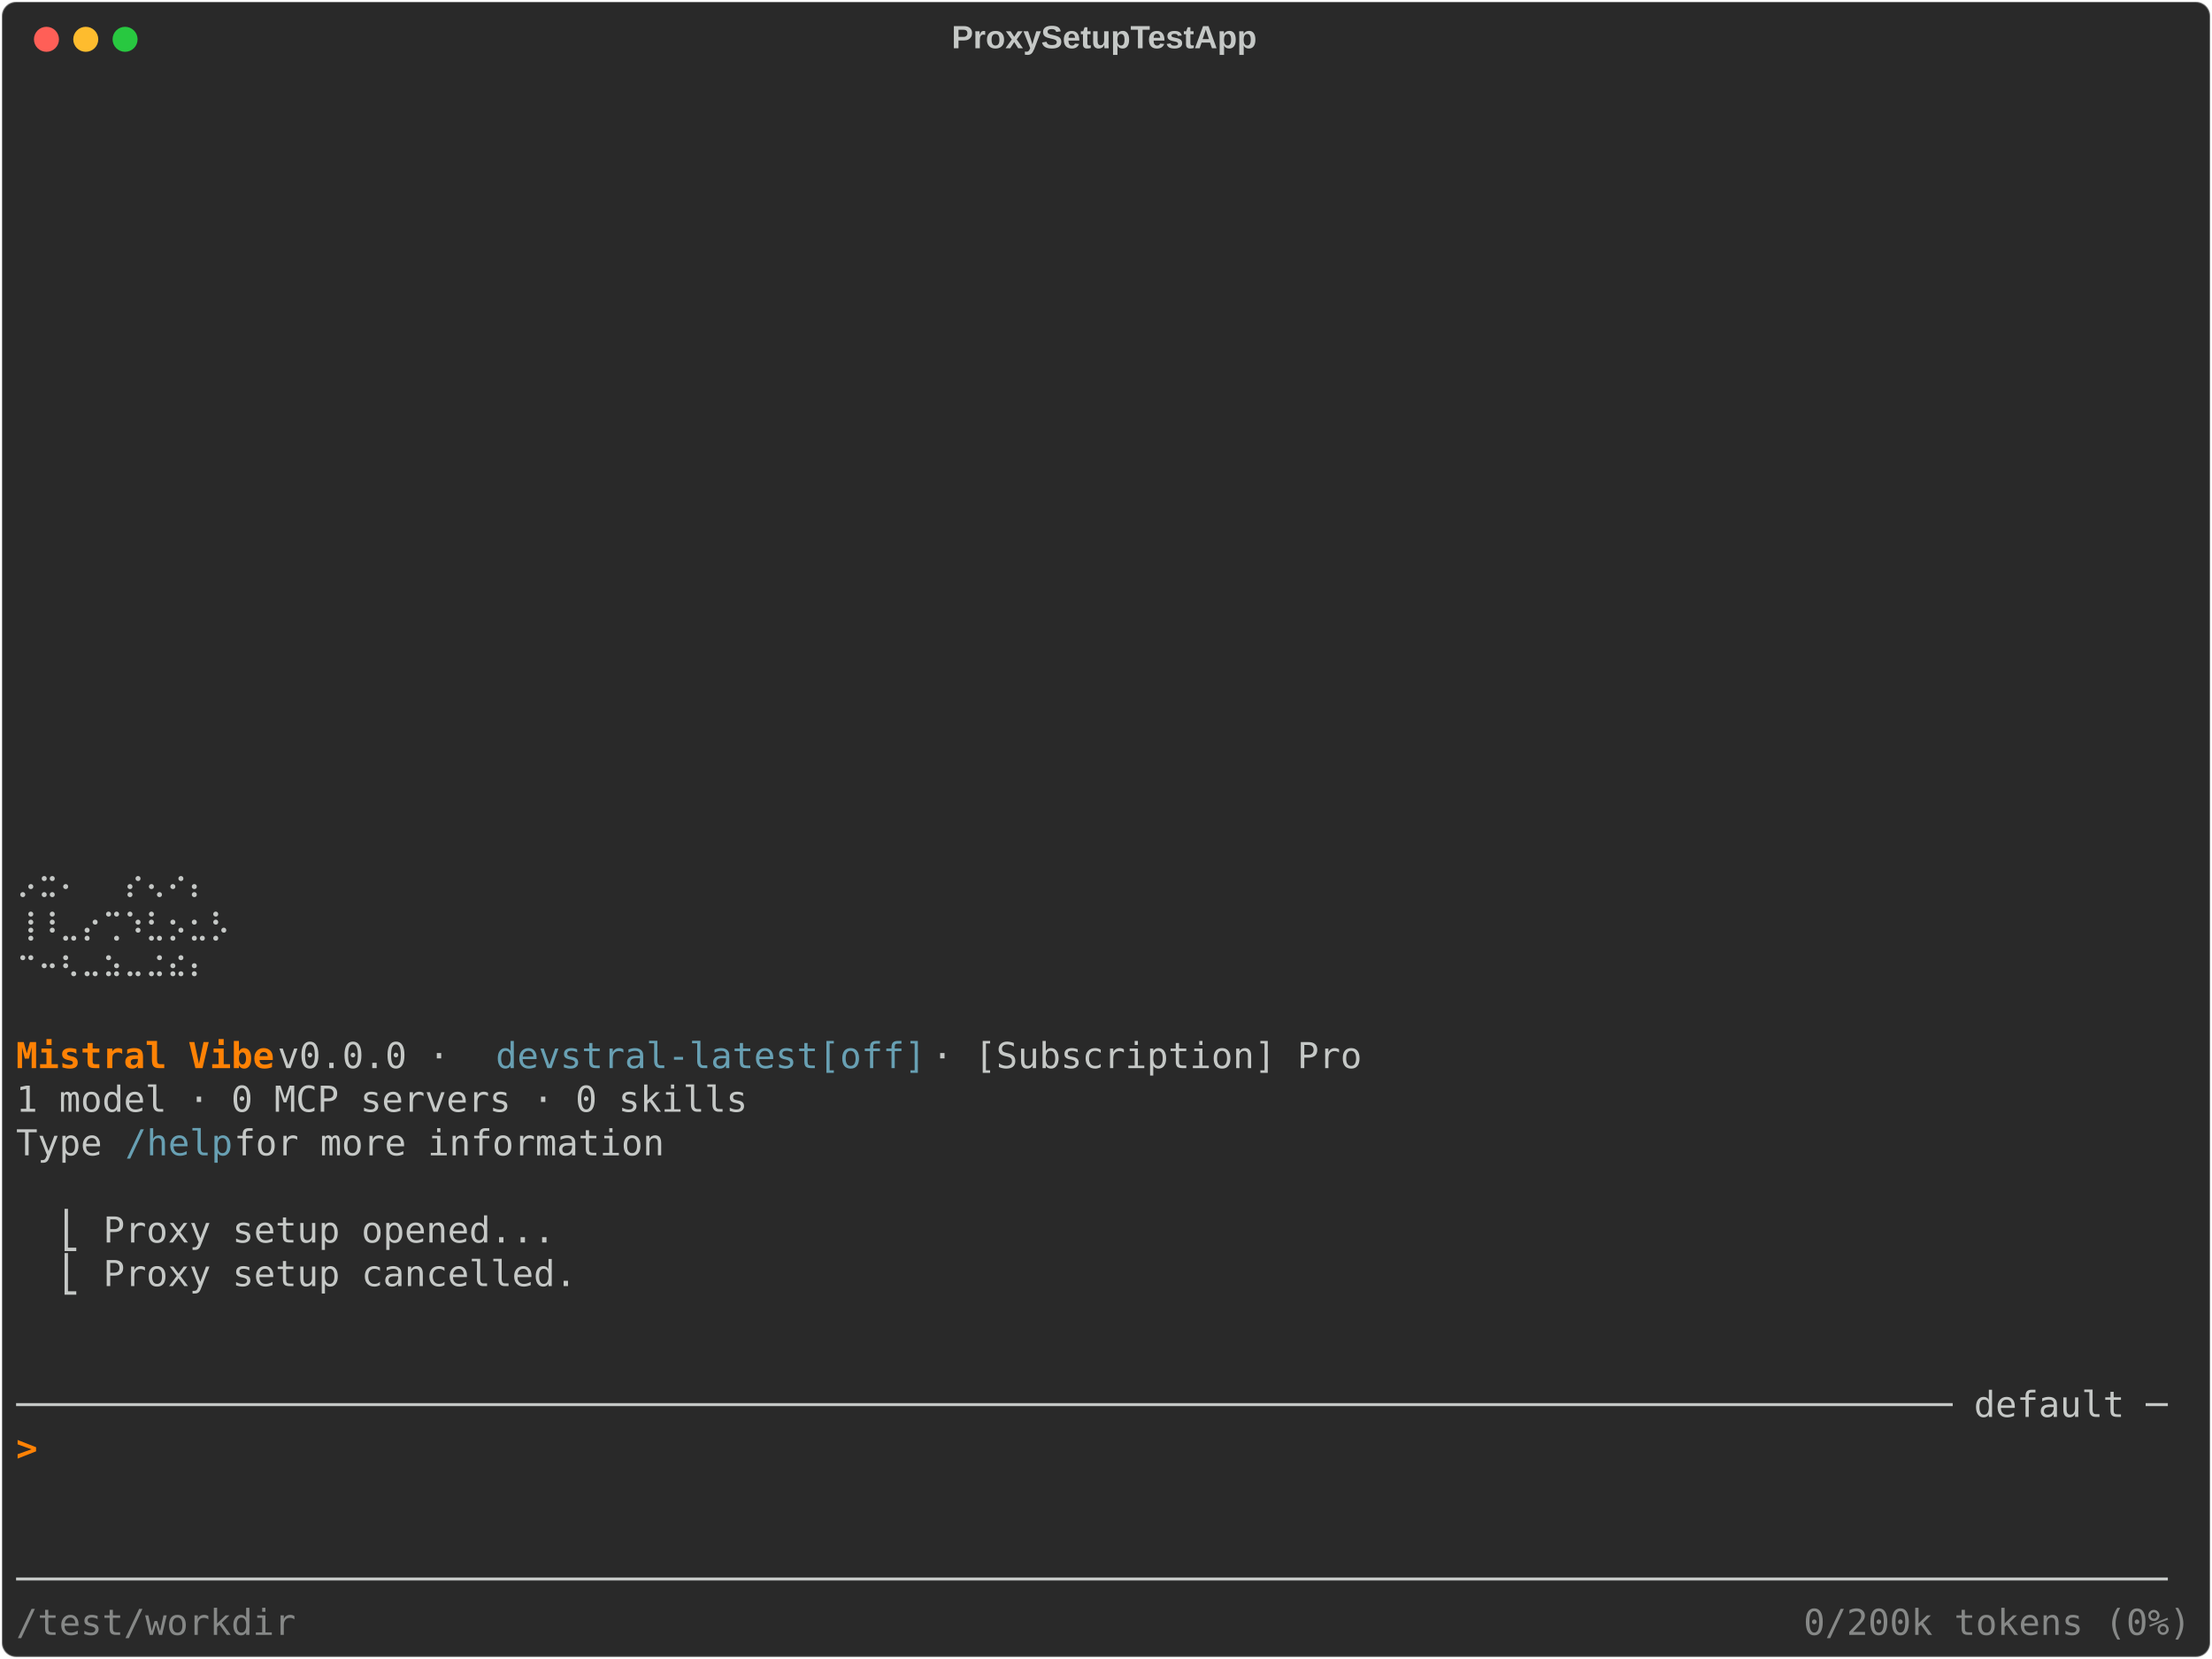
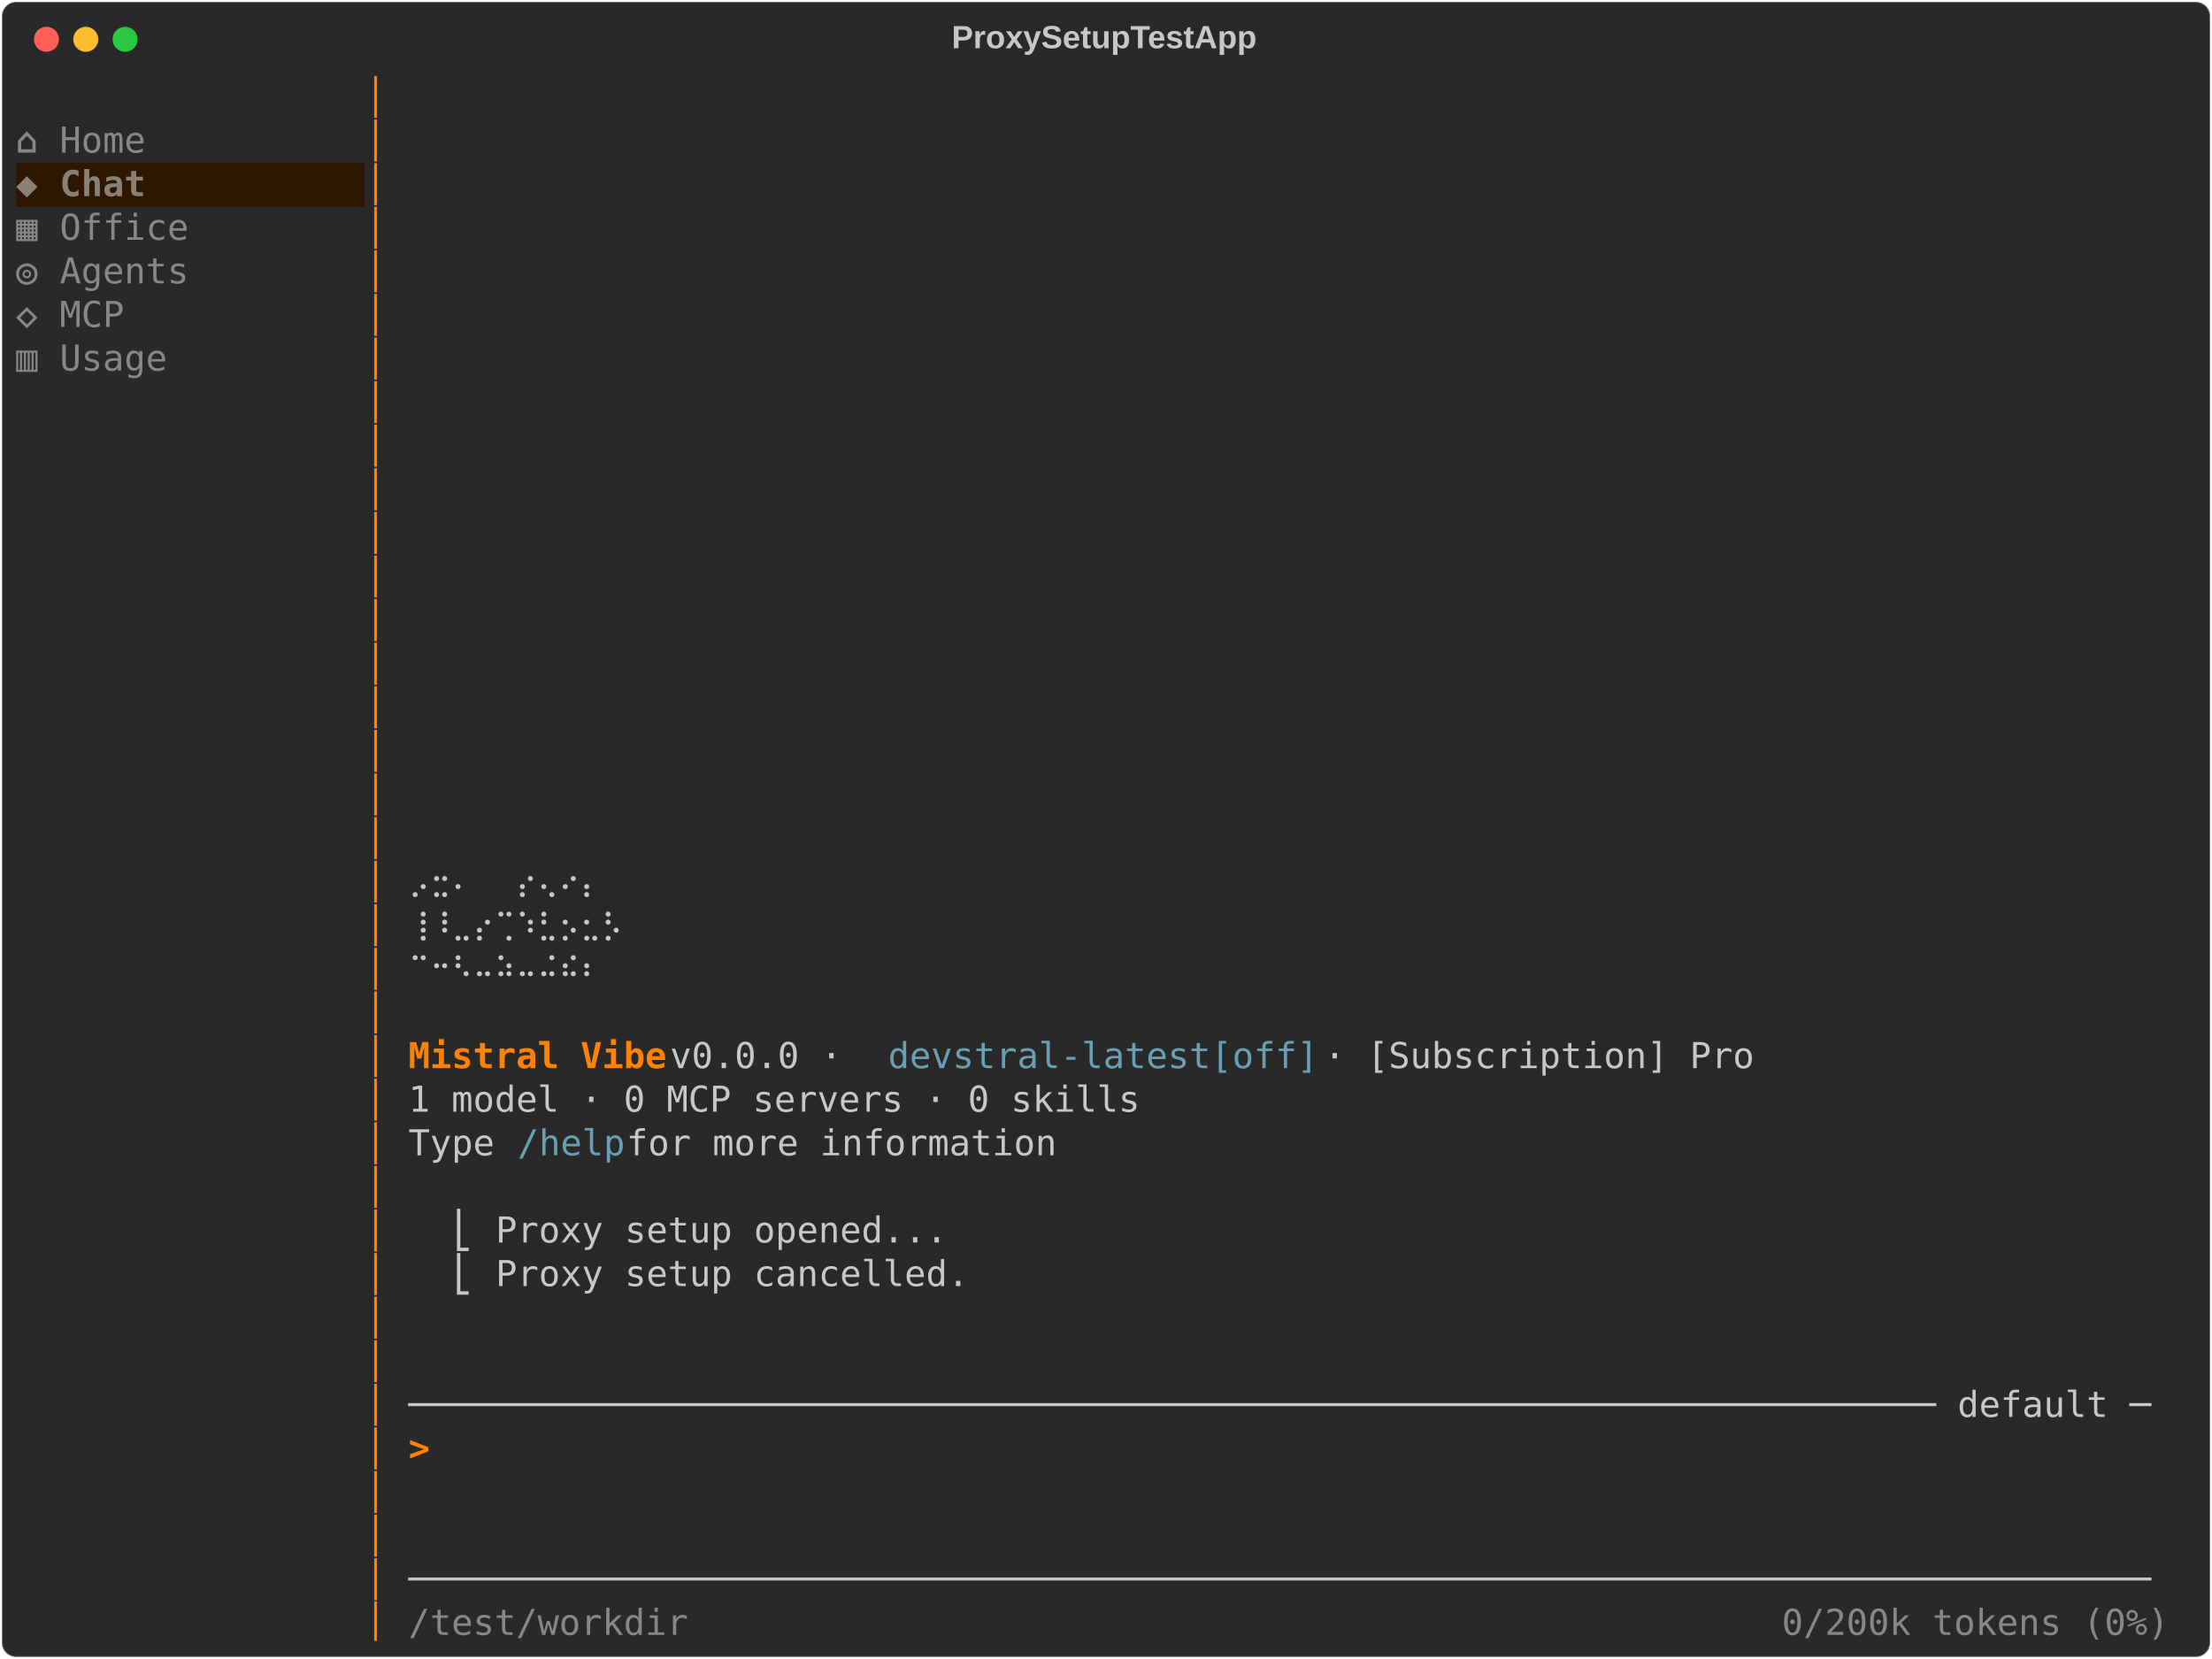
<svg xmlns="http://www.w3.org/2000/svg" class="rich-terminal" viewBox="0 0 1238 928.4">
  <style>

    @font-face {
        font-family: "Fira Code";
        src: local("FiraCode-Regular"),
                url("https://cdnjs.cloudflare.com/ajax/libs/firacode/6.2.0/woff2/FiraCode-Regular.woff2") format("woff2"),
                url("https://cdnjs.cloudflare.com/ajax/libs/firacode/6.2.0/woff/FiraCode-Regular.woff") format("woff");
        font-style: normal;
        font-weight: 400;
    }
    @font-face {
        font-family: "Fira Code";
        src: local("FiraCode-Bold"),
                url("https://cdnjs.cloudflare.com/ajax/libs/firacode/6.2.0/woff2/FiraCode-Bold.woff2") format("woff2"),
                url("https://cdnjs.cloudflare.com/ajax/libs/firacode/6.2.0/woff/FiraCode-Bold.woff") format("woff");
        font-style: bold;
        font-weight: 700;
    }

    .terminal-matrix {
        font-family: Fira Code, monospace;
        font-size: 20px;
        line-height: 24.4px;
        font-variant-east-asian: full-width;
    }

    .terminal-title {
        font-size: 18px;
        font-weight: bold;
        font-family: arial;
    }

    .terminal-r1 { fill: #c5c8c6 }
- .terminal-r2 { fill: #ff8205;font-weight: bold }
- .terminal-r3 { fill: #68a0b3 }
+ .terminal-r2 { fill: #ff8205 }
+ .terminal-r3 { fill: #868887;font-weight: bold }
.terminal-r4 { fill: #868887 }
+ .terminal-r5 { fill: #888176;font-weight: bold }
+ .terminal-r6 { fill: #ff8205;font-weight: bold }
+ .terminal-r7 { fill: #68a0b3 }
    </style>
  <defs>
    <clipPath id="terminal-clip-terminal">
      <rect x="0" y="0" width="1219.0" height="877.4" />
    </clipPath>
    <clipPath id="terminal-line-0">
      <rect x="0" y="1.5" width="1220" height="24.65" />
    </clipPath>
    <clipPath id="terminal-line-1">
      <rect x="0" y="25.9" width="1220" height="24.65" />
    </clipPath>
    <clipPath id="terminal-line-2">
      <rect x="0" y="50.3" width="1220" height="24.65" />
    </clipPath>
    <clipPath id="terminal-line-3">
      <rect x="0" y="74.7" width="1220" height="24.65" />
    </clipPath>
    <clipPath id="terminal-line-4">
      <rect x="0" y="99.1" width="1220" height="24.65" />
    </clipPath>
    <clipPath id="terminal-line-5">
      <rect x="0" y="123.5" width="1220" height="24.65" />
    </clipPath>
    <clipPath id="terminal-line-6">
      <rect x="0" y="147.9" width="1220" height="24.65" />
    </clipPath>
    <clipPath id="terminal-line-7">
      <rect x="0" y="172.3" width="1220" height="24.65" />
    </clipPath>
    <clipPath id="terminal-line-8">
      <rect x="0" y="196.7" width="1220" height="24.65" />
    </clipPath>
    <clipPath id="terminal-line-9">
      <rect x="0" y="221.1" width="1220" height="24.65" />
    </clipPath>
    <clipPath id="terminal-line-10">
      <rect x="0" y="245.5" width="1220" height="24.65" />
    </clipPath>
    <clipPath id="terminal-line-11">
      <rect x="0" y="269.9" width="1220" height="24.65" />
    </clipPath>
    <clipPath id="terminal-line-12">
      <rect x="0" y="294.3" width="1220" height="24.65" />
    </clipPath>
    <clipPath id="terminal-line-13">
      <rect x="0" y="318.7" width="1220" height="24.65" />
    </clipPath>
    <clipPath id="terminal-line-14">
      <rect x="0" y="343.1" width="1220" height="24.65" />
    </clipPath>
    <clipPath id="terminal-line-15">
      <rect x="0" y="367.5" width="1220" height="24.65" />
    </clipPath>
    <clipPath id="terminal-line-16">
      <rect x="0" y="391.9" width="1220" height="24.65" />
    </clipPath>
    <clipPath id="terminal-line-17">
      <rect x="0" y="416.3" width="1220" height="24.65" />
    </clipPath>
    <clipPath id="terminal-line-18">
      <rect x="0" y="440.7" width="1220" height="24.65" />
    </clipPath>
    <clipPath id="terminal-line-19">
      <rect x="0" y="465.1" width="1220" height="24.65" />
    </clipPath>
    <clipPath id="terminal-line-20">
      <rect x="0" y="489.5" width="1220" height="24.65" />
    </clipPath>
    <clipPath id="terminal-line-21">
      <rect x="0" y="513.9" width="1220" height="24.65" />
    </clipPath>
    <clipPath id="terminal-line-22">
      <rect x="0" y="538.3" width="1220" height="24.65" />
    </clipPath>
    <clipPath id="terminal-line-23">
      <rect x="0" y="562.7" width="1220" height="24.65" />
    </clipPath>
    <clipPath id="terminal-line-24">
      <rect x="0" y="587.1" width="1220" height="24.65" />
    </clipPath>
    <clipPath id="terminal-line-25">
      <rect x="0" y="611.5" width="1220" height="24.65" />
    </clipPath>
    <clipPath id="terminal-line-26">
      <rect x="0" y="635.9" width="1220" height="24.65" />
    </clipPath>
    <clipPath id="terminal-line-27">
      <rect x="0" y="660.3" width="1220" height="24.65" />
    </clipPath>
    <clipPath id="terminal-line-28">
      <rect x="0" y="684.7" width="1220" height="24.65" />
    </clipPath>
    <clipPath id="terminal-line-29">
      <rect x="0" y="709.1" width="1220" height="24.65" />
    </clipPath>
    <clipPath id="terminal-line-30">
      <rect x="0" y="733.5" width="1220" height="24.65" />
    </clipPath>
    <clipPath id="terminal-line-31">
      <rect x="0" y="757.9" width="1220" height="24.65" />
    </clipPath>
    <clipPath id="terminal-line-32">
      <rect x="0" y="782.3" width="1220" height="24.65" />
    </clipPath>
    <clipPath id="terminal-line-33">
      <rect x="0" y="806.7" width="1220" height="24.65" />
    </clipPath>
    <clipPath id="terminal-line-34">
      <rect x="0" y="831.1" width="1220" height="24.65" />
    </clipPath>
  </defs>
  <rect fill="#292929" stroke="rgba(255,255,255,0.35)" stroke-width="1" x="1" y="1" width="1236" height="926.4" rx="8" />
  <text class="terminal-title" fill="#c5c8c6" text-anchor="middle" x="618" y="27">ProxySetupTestApp</text>
  <g transform="translate(26,22)">
    <circle cx="0" cy="0" r="7" fill="#ff5f57" />
    <circle cx="22" cy="0" r="7" fill="#febc2e" />
    <circle cx="44" cy="0" r="7" fill="#28c840" />
  </g>
  <g transform="translate(9, 41)" clip-path="url(#terminal-clip-terminal)">
+     <rect fill="#2d1700" x="0" y="50.3" width="24.4" height="24.65" shape-rendering="crispEdges" />
+     <rect fill="#2d1700" x="24.4" y="50.3" width="48.8" height="24.65" shape-rendering="crispEdges" />
+     <rect fill="#2d1700" x="73.2" y="50.3" width="122" height="24.65" shape-rendering="crispEdges" />
    <g class="terminal-matrix">
+       <text class="terminal-r2" x="195.2" y="20" textLength="12.2" clip-path="url(#terminal-line-0)">│</text>
      <text class="terminal-r1" x="1220" y="20" textLength="12.2" clip-path="url(#terminal-line-0)">
</text>
+       <text class="terminal-r3" x="0" y="44.4" textLength="24.4" clip-path="url(#terminal-line-1)">⌂ </text>
+       <text class="terminal-r4" x="24.4" y="44.4" textLength="48.8" clip-path="url(#terminal-line-1)">Home</text>
+       <text class="terminal-r2" x="195.2" y="44.4" textLength="12.2" clip-path="url(#terminal-line-1)">│</text>
      <text class="terminal-r1" x="1220" y="44.4" textLength="12.2" clip-path="url(#terminal-line-1)">
</text>
+       <text class="terminal-r5" x="0" y="68.8" textLength="24.4" clip-path="url(#terminal-line-2)">◆ </text>
+       <text class="terminal-r5" x="24.4" y="68.8" textLength="48.8" clip-path="url(#terminal-line-2)">Chat</text>
+       <text class="terminal-r2" x="195.2" y="68.8" textLength="12.2" clip-path="url(#terminal-line-2)">│</text>
      <text class="terminal-r1" x="1220" y="68.8" textLength="12.2" clip-path="url(#terminal-line-2)">
</text>
+       <text class="terminal-r3" x="0" y="93.2" textLength="24.4" clip-path="url(#terminal-line-3)">▦ </text>
+       <text class="terminal-r4" x="24.4" y="93.2" textLength="73.2" clip-path="url(#terminal-line-3)">Office</text>
+       <text class="terminal-r2" x="195.2" y="93.2" textLength="12.2" clip-path="url(#terminal-line-3)">│</text>
      <text class="terminal-r1" x="1220" y="93.2" textLength="12.2" clip-path="url(#terminal-line-3)">
</text>
+       <text class="terminal-r3" x="0" y="117.6" textLength="24.4" clip-path="url(#terminal-line-4)">◎ </text>
+       <text class="terminal-r4" x="24.4" y="117.6" textLength="73.2" clip-path="url(#terminal-line-4)">Agents</text>
+       <text class="terminal-r2" x="195.2" y="117.6" textLength="12.2" clip-path="url(#terminal-line-4)">│</text>
      <text class="terminal-r1" x="1220" y="117.6" textLength="12.2" clip-path="url(#terminal-line-4)">
</text>
+       <text class="terminal-r3" x="0" y="142" textLength="24.4" clip-path="url(#terminal-line-5)">◇ </text>
+       <text class="terminal-r4" x="24.4" y="142" textLength="36.6" clip-path="url(#terminal-line-5)">MCP</text>
+       <text class="terminal-r2" x="195.2" y="142" textLength="12.2" clip-path="url(#terminal-line-5)">│</text>
      <text class="terminal-r1" x="1220" y="142" textLength="12.2" clip-path="url(#terminal-line-5)">
</text>
+       <text class="terminal-r3" x="0" y="166.4" textLength="24.4" clip-path="url(#terminal-line-6)">▥ </text>
+       <text class="terminal-r4" x="24.4" y="166.4" textLength="61" clip-path="url(#terminal-line-6)">Usage</text>
+       <text class="terminal-r2" x="195.2" y="166.4" textLength="12.2" clip-path="url(#terminal-line-6)">│</text>
      <text class="terminal-r1" x="1220" y="166.4" textLength="12.2" clip-path="url(#terminal-line-6)">
</text>
+       <text class="terminal-r2" x="195.2" y="190.8" textLength="12.2" clip-path="url(#terminal-line-7)">│</text>
      <text class="terminal-r1" x="1220" y="190.8" textLength="12.2" clip-path="url(#terminal-line-7)">
</text>
+       <text class="terminal-r2" x="195.2" y="215.2" textLength="12.2" clip-path="url(#terminal-line-8)">│</text>
      <text class="terminal-r1" x="1220" y="215.2" textLength="12.2" clip-path="url(#terminal-line-8)">
</text>
+       <text class="terminal-r2" x="195.2" y="239.6" textLength="12.2" clip-path="url(#terminal-line-9)">│</text>
      <text class="terminal-r1" x="1220" y="239.6" textLength="12.2" clip-path="url(#terminal-line-9)">
</text>
+       <text class="terminal-r2" x="195.2" y="264" textLength="12.2" clip-path="url(#terminal-line-10)">│</text>
      <text class="terminal-r1" x="1220" y="264" textLength="12.2" clip-path="url(#terminal-line-10)">
</text>
+       <text class="terminal-r2" x="195.2" y="288.4" textLength="12.2" clip-path="url(#terminal-line-11)">│</text>
      <text class="terminal-r1" x="1220" y="288.4" textLength="12.2" clip-path="url(#terminal-line-11)">
</text>
+       <text class="terminal-r2" x="195.2" y="312.8" textLength="12.2" clip-path="url(#terminal-line-12)">│</text>
      <text class="terminal-r1" x="1220" y="312.8" textLength="12.2" clip-path="url(#terminal-line-12)">
</text>
+       <text class="terminal-r2" x="195.2" y="337.2" textLength="12.2" clip-path="url(#terminal-line-13)">│</text>
      <text class="terminal-r1" x="1220" y="337.2" textLength="12.2" clip-path="url(#terminal-line-13)">
</text>
+       <text class="terminal-r2" x="195.2" y="361.6" textLength="12.2" clip-path="url(#terminal-line-14)">│</text>
      <text class="terminal-r1" x="1220" y="361.6" textLength="12.2" clip-path="url(#terminal-line-14)">
</text>
+       <text class="terminal-r2" x="195.2" y="386" textLength="12.2" clip-path="url(#terminal-line-15)">│</text>
      <text class="terminal-r1" x="1220" y="386" textLength="12.2" clip-path="url(#terminal-line-15)">
</text>
+       <text class="terminal-r2" x="195.2" y="410.4" textLength="12.2" clip-path="url(#terminal-line-16)">│</text>
      <text class="terminal-r1" x="1220" y="410.4" textLength="12.2" clip-path="url(#terminal-line-16)">
</text>
+       <text class="terminal-r2" x="195.2" y="434.8" textLength="12.2" clip-path="url(#terminal-line-17)">│</text>
      <text class="terminal-r1" x="1220" y="434.8" textLength="12.2" clip-path="url(#terminal-line-17)">
</text>
-       <text class="terminal-r1" x="0" y="459.2" textLength="134.2" clip-path="url(#terminal-line-18)">  ⡠⣒⠄  ⡔⢄⠔⡄</text>
+       <text class="terminal-r2" x="195.2" y="459.2" textLength="12.2" clip-path="url(#terminal-line-18)">│</text>
+       <text class="terminal-r1" x="219.6" y="459.2" textLength="134.2" clip-path="url(#terminal-line-18)">  ⡠⣒⠄  ⡔⢄⠔⡄</text>
      <text class="terminal-r1" x="1220" y="459.2" textLength="12.2" clip-path="url(#terminal-line-18)">
</text>
-       <text class="terminal-r1" x="0" y="483.6" textLength="134.2" clip-path="url(#terminal-line-19)"> ⢸⠸⣀⡔⢉⠱⣃⡢⣂⡣</text>
+       <text class="terminal-r2" x="195.2" y="483.6" textLength="12.2" clip-path="url(#terminal-line-19)">│</text>
+       <text class="terminal-r1" x="219.6" y="483.6" textLength="134.2" clip-path="url(#terminal-line-19)"> ⢸⠸⣀⡔⢉⠱⣃⡢⣂⡣</text>
      <text class="terminal-r1" x="1220" y="483.6" textLength="12.2" clip-path="url(#terminal-line-19)">
</text>
-       <text class="terminal-r1" x="0" y="508" textLength="134.2" clip-path="url(#terminal-line-20)">  ⠉⠒⠣⠤⠵⠤⠬⠮⠆</text>
+       <text class="terminal-r2" x="195.2" y="508" textLength="12.2" clip-path="url(#terminal-line-20)">│</text>
+       <text class="terminal-r1" x="219.6" y="508" textLength="134.2" clip-path="url(#terminal-line-20)">  ⠉⠒⠣⠤⠵⠤⠬⠮⠆</text>
      <text class="terminal-r1" x="1220" y="508" textLength="12.2" clip-path="url(#terminal-line-20)">
</text>
+       <text class="terminal-r2" x="195.2" y="532.4" textLength="12.2" clip-path="url(#terminal-line-21)">│</text>
      <text class="terminal-r1" x="1220" y="532.4" textLength="12.2" clip-path="url(#terminal-line-21)">
</text>
-       <text class="terminal-r2" x="0" y="556.8" textLength="146.4" clip-path="url(#terminal-line-22)">Mistral Vibe</text>
-       <text class="terminal-r1" x="146.4" y="556.8" textLength="122" clip-path="url(#terminal-line-22)"> v0.0.0 · </text>
-       <text class="terminal-r3" x="268.4" y="556.8" textLength="244" clip-path="url(#terminal-line-22)">devstral-latest[off]</text>
-       <text class="terminal-r1" x="512.4" y="556.8" textLength="256.2" clip-path="url(#terminal-line-22)"> · [Subscription] Pro</text>
+       <text class="terminal-r2" x="195.2" y="556.8" textLength="12.2" clip-path="url(#terminal-line-22)">│</text>
+       <text class="terminal-r6" x="219.6" y="556.8" textLength="146.4" clip-path="url(#terminal-line-22)">Mistral Vibe</text>
+       <text class="terminal-r1" x="366" y="556.8" textLength="122" clip-path="url(#terminal-line-22)"> v0.0.0 · </text>
+       <text class="terminal-r7" x="488" y="556.8" textLength="244" clip-path="url(#terminal-line-22)">devstral-latest[off]</text>
+       <text class="terminal-r1" x="732" y="556.8" textLength="256.2" clip-path="url(#terminal-line-22)"> · [Subscription] Pro</text>
      <text class="terminal-r1" x="1220" y="556.8" textLength="12.2" clip-path="url(#terminal-line-22)">
</text>
-       <text class="terminal-r1" x="0" y="581.2" textLength="414.8" clip-path="url(#terminal-line-23)">1 model · 0 MCP servers · 0 skills</text>
+       <text class="terminal-r2" x="195.2" y="581.2" textLength="12.2" clip-path="url(#terminal-line-23)">│</text>
+       <text class="terminal-r1" x="219.6" y="581.2" textLength="414.8" clip-path="url(#terminal-line-23)">1 model · 0 MCP servers · 0 skills</text>
      <text class="terminal-r1" x="1220" y="581.2" textLength="12.2" clip-path="url(#terminal-line-23)">
</text>
-       <text class="terminal-r1" x="0" y="605.6" textLength="61" clip-path="url(#terminal-line-24)">Type </text>
-       <text class="terminal-r3" x="61" y="605.6" textLength="61" clip-path="url(#terminal-line-24)">/help</text>
-       <text class="terminal-r1" x="122" y="605.6" textLength="256.2" clip-path="url(#terminal-line-24)"> for more information</text>
+       <text class="terminal-r2" x="195.2" y="605.6" textLength="12.2" clip-path="url(#terminal-line-24)">│</text>
+       <text class="terminal-r1" x="219.6" y="605.6" textLength="61" clip-path="url(#terminal-line-24)">Type </text>
+       <text class="terminal-r7" x="280.6" y="605.6" textLength="61" clip-path="url(#terminal-line-24)">/help</text>
+       <text class="terminal-r1" x="341.6" y="605.6" textLength="256.2" clip-path="url(#terminal-line-24)"> for more information</text>
      <text class="terminal-r1" x="1220" y="605.6" textLength="12.2" clip-path="url(#terminal-line-24)">
</text>
+       <text class="terminal-r2" x="195.2" y="630" textLength="12.2" clip-path="url(#terminal-line-25)">│</text>
      <text class="terminal-r1" x="1220" y="630" textLength="12.2" clip-path="url(#terminal-line-25)">
</text>
-       <text class="terminal-r1" x="24.4" y="654.4" textLength="12.2" clip-path="url(#terminal-line-26)">⎣</text>
-       <text class="terminal-r1" x="48.8" y="654.4" textLength="256.2" clip-path="url(#terminal-line-26)">Proxy setup opened...</text>
+       <text class="terminal-r2" x="195.2" y="654.4" textLength="12.2" clip-path="url(#terminal-line-26)">│</text>
+       <text class="terminal-r1" x="244" y="654.4" textLength="12.2" clip-path="url(#terminal-line-26)">⎣</text>
+       <text class="terminal-r1" x="268.4" y="654.4" textLength="256.2" clip-path="url(#terminal-line-26)">Proxy setup opened...</text>
      <text class="terminal-r1" x="1220" y="654.4" textLength="12.2" clip-path="url(#terminal-line-26)">
</text>
-       <text class="terminal-r1" x="24.4" y="678.8" textLength="12.2" clip-path="url(#terminal-line-27)">⎣</text>
-       <text class="terminal-r1" x="48.8" y="678.8" textLength="268.4" clip-path="url(#terminal-line-27)">Proxy setup cancelled.</text>
+       <text class="terminal-r2" x="195.2" y="678.8" textLength="12.2" clip-path="url(#terminal-line-27)">│</text>
+       <text class="terminal-r1" x="244" y="678.8" textLength="12.2" clip-path="url(#terminal-line-27)">⎣</text>
+       <text class="terminal-r1" x="268.4" y="678.8" textLength="268.4" clip-path="url(#terminal-line-27)">Proxy setup cancelled.</text>
      <text class="terminal-r1" x="1220" y="678.8" textLength="12.2" clip-path="url(#terminal-line-27)">
</text>
+       <text class="terminal-r2" x="195.2" y="703.2" textLength="12.2" clip-path="url(#terminal-line-28)">│</text>
      <text class="terminal-r1" x="1220" y="703.2" textLength="12.2" clip-path="url(#terminal-line-28)">
</text>
+       <text class="terminal-r2" x="195.2" y="727.6" textLength="12.2" clip-path="url(#terminal-line-29)">│</text>
      <text class="terminal-r1" x="1220" y="727.6" textLength="12.2" clip-path="url(#terminal-line-29)">
</text>
-       <text class="terminal-r1" x="0" y="752" textLength="1220" clip-path="url(#terminal-line-30)">────────────────────────────────────────────────────────────────────────────────────────── default ─</text>
+       <text class="terminal-r2" x="195.2" y="752" textLength="12.2" clip-path="url(#terminal-line-30)">│</text>
+       <text class="terminal-r1" x="219.6" y="752" textLength="988.2" clip-path="url(#terminal-line-30)">─────────────────────────────────────────────────────────────────────── default ─</text>
      <text class="terminal-r1" x="1220" y="752" textLength="12.2" clip-path="url(#terminal-line-30)">
</text>
-       <text class="terminal-r2" x="0" y="776.4" textLength="12.2" clip-path="url(#terminal-line-31)">&gt;</text>
+       <text class="terminal-r2" x="195.2" y="776.4" textLength="12.2" clip-path="url(#terminal-line-31)">│</text>
+       <text class="terminal-r6" x="219.6" y="776.4" textLength="12.2" clip-path="url(#terminal-line-31)">&gt;</text>
      <text class="terminal-r1" x="1220" y="776.4" textLength="12.2" clip-path="url(#terminal-line-31)">
</text>
+       <text class="terminal-r2" x="195.2" y="800.8" textLength="12.2" clip-path="url(#terminal-line-32)">│</text>
      <text class="terminal-r1" x="1220" y="800.8" textLength="12.2" clip-path="url(#terminal-line-32)">
</text>
+       <text class="terminal-r2" x="195.2" y="825.2" textLength="12.2" clip-path="url(#terminal-line-33)">│</text>
      <text class="terminal-r1" x="1220" y="825.2" textLength="12.2" clip-path="url(#terminal-line-33)">
</text>
-       <text class="terminal-r1" x="0" y="849.6" textLength="1220" clip-path="url(#terminal-line-34)">────────────────────────────────────────────────────────────────────────────────────────────────────</text>
+       <text class="terminal-r2" x="195.2" y="849.6" textLength="12.2" clip-path="url(#terminal-line-34)">│</text>
+       <text class="terminal-r1" x="219.6" y="849.6" textLength="988.2" clip-path="url(#terminal-line-34)">─────────────────────────────────────────────────────────────────────────────────</text>
      <text class="terminal-r1" x="1220" y="849.6" textLength="12.2" clip-path="url(#terminal-line-34)">
</text>
-       <text class="terminal-r4" x="0" y="874" textLength="158.6" clip-path="url(#terminal-line-35)">/test/workdir</text>
-       <text class="terminal-r4" x="1000.4" y="874" textLength="219.6" clip-path="url(#terminal-line-35)">0/200k tokens (0%)</text>
+       <text class="terminal-r2" x="195.2" y="874" textLength="12.2" clip-path="url(#terminal-line-35)">│</text>
+       <text class="terminal-r4" x="219.6" y="874" textLength="158.6" clip-path="url(#terminal-line-35)">/test/workdir</text>
+       <text class="terminal-r4" x="988.2" y="874" textLength="219.6" clip-path="url(#terminal-line-35)">0/200k tokens (0%)</text>
    </g>
  </g>
</svg>
